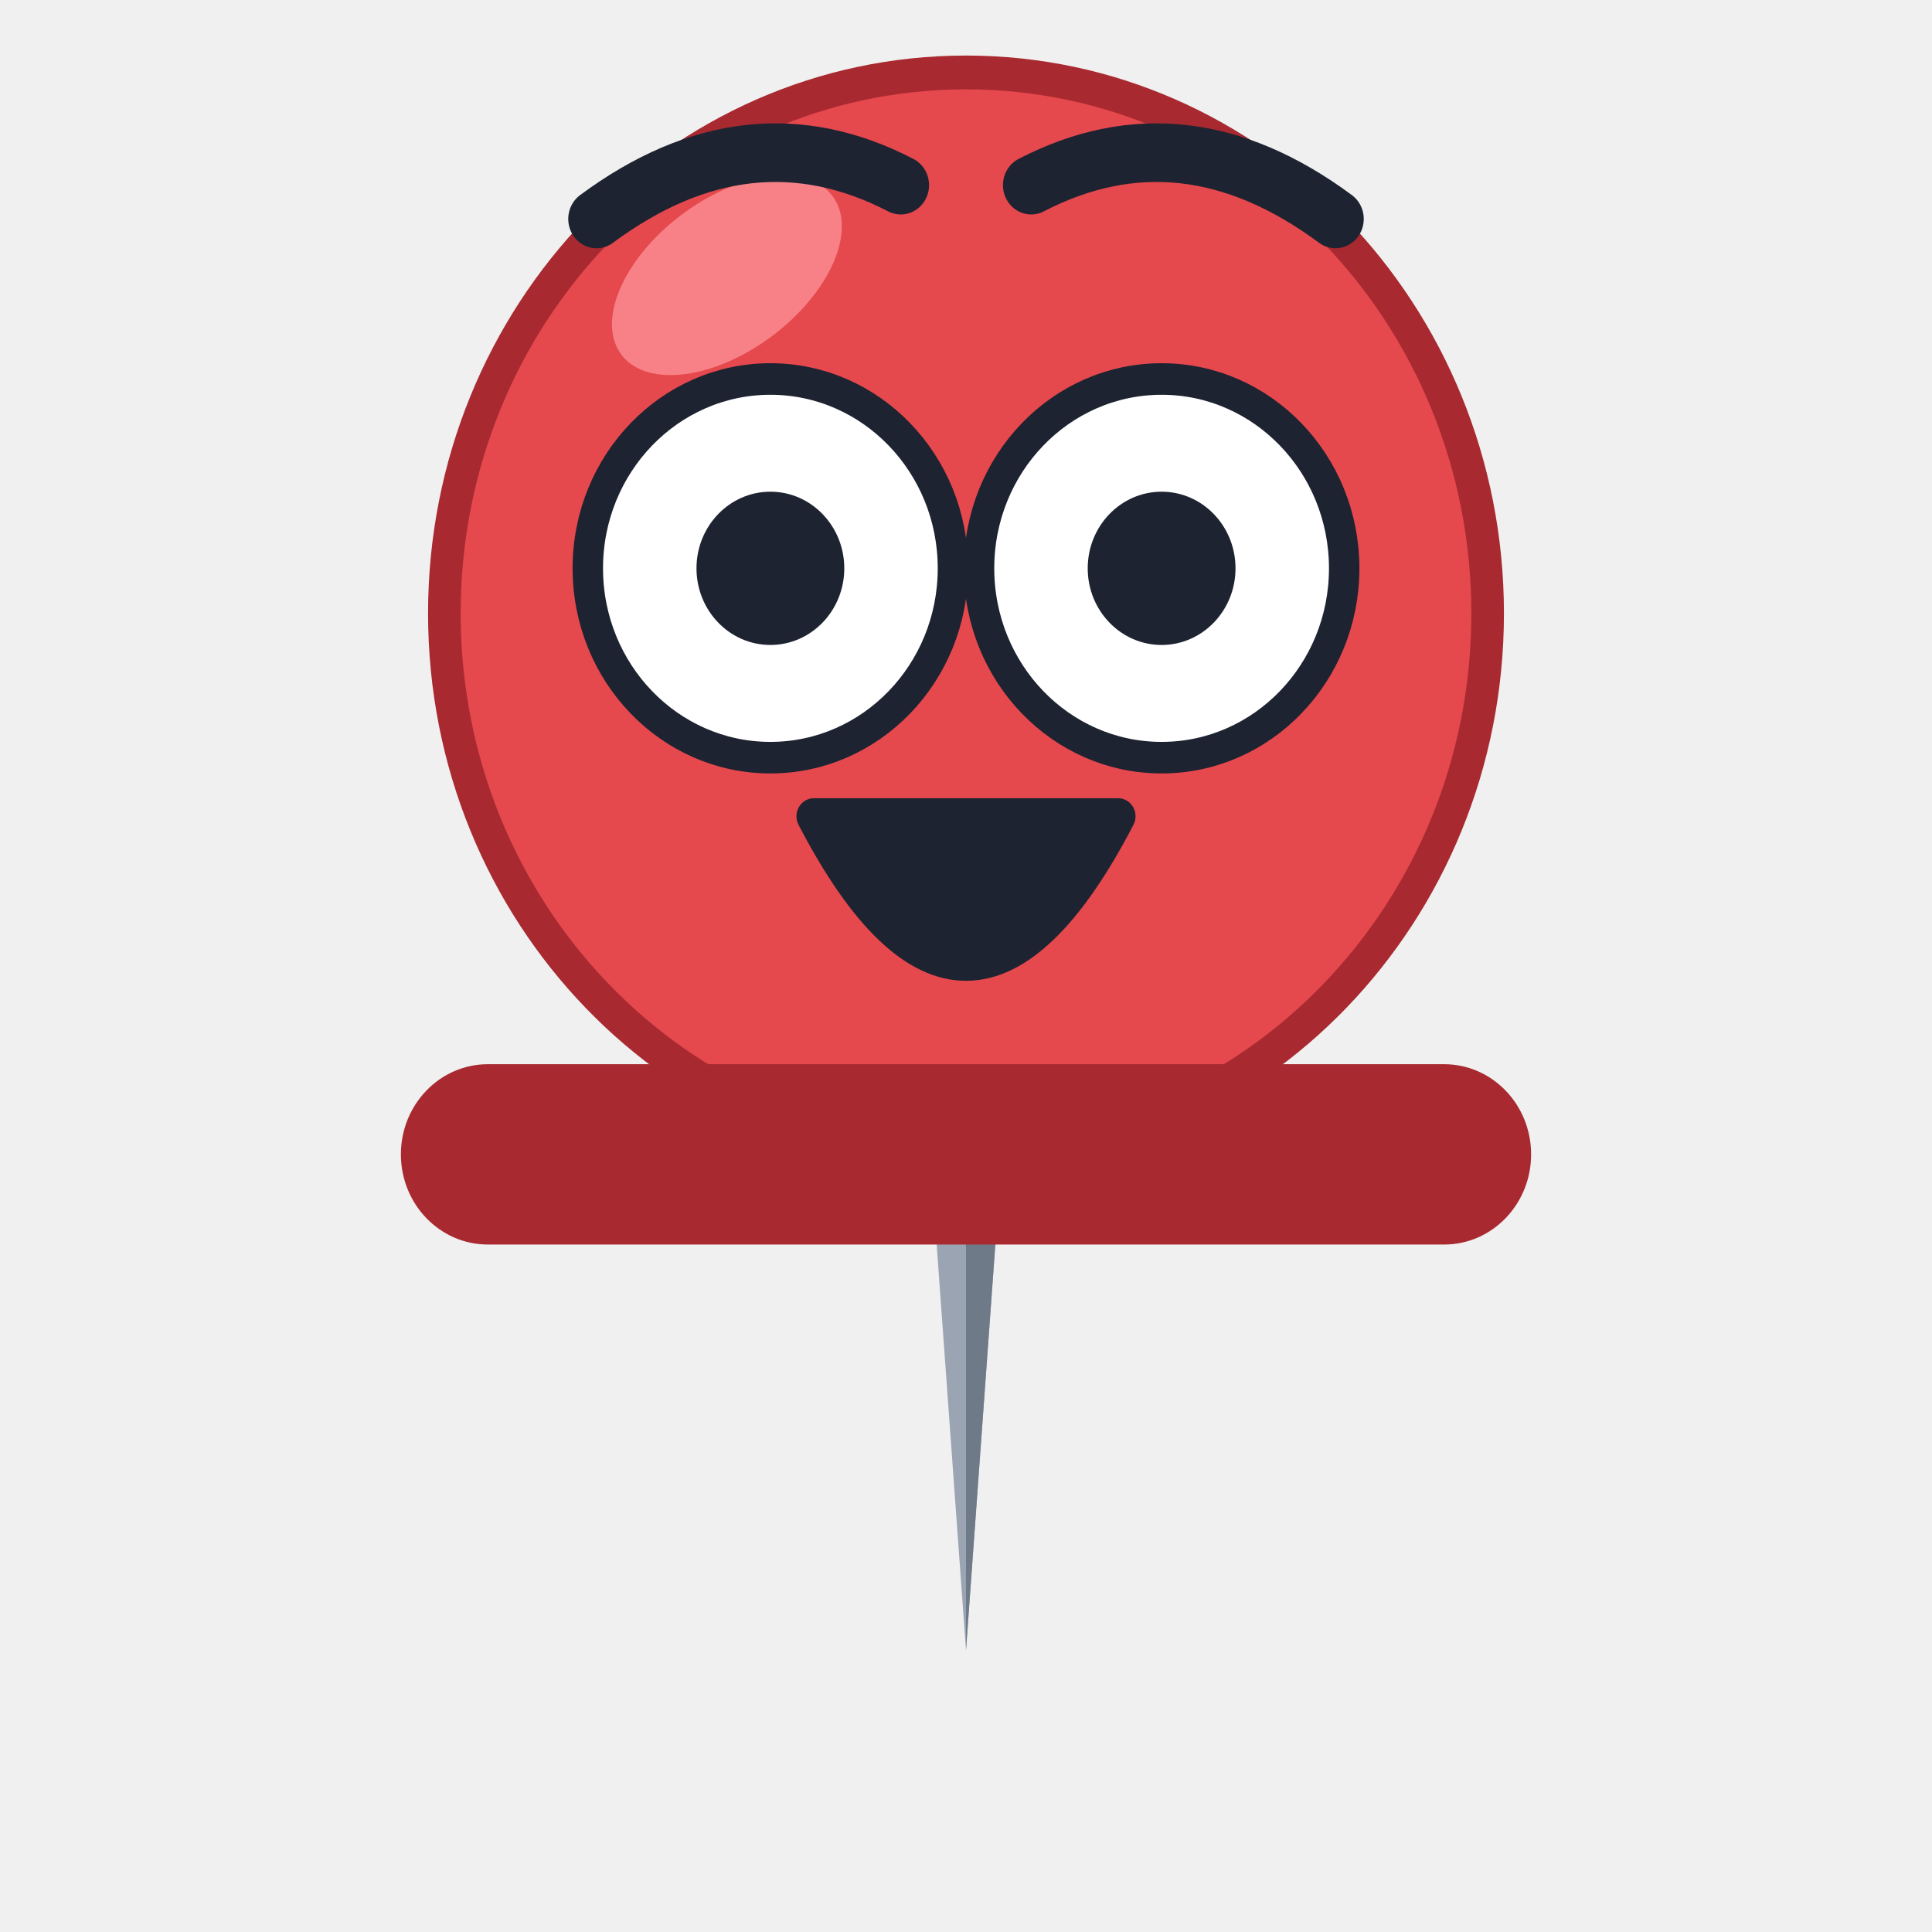
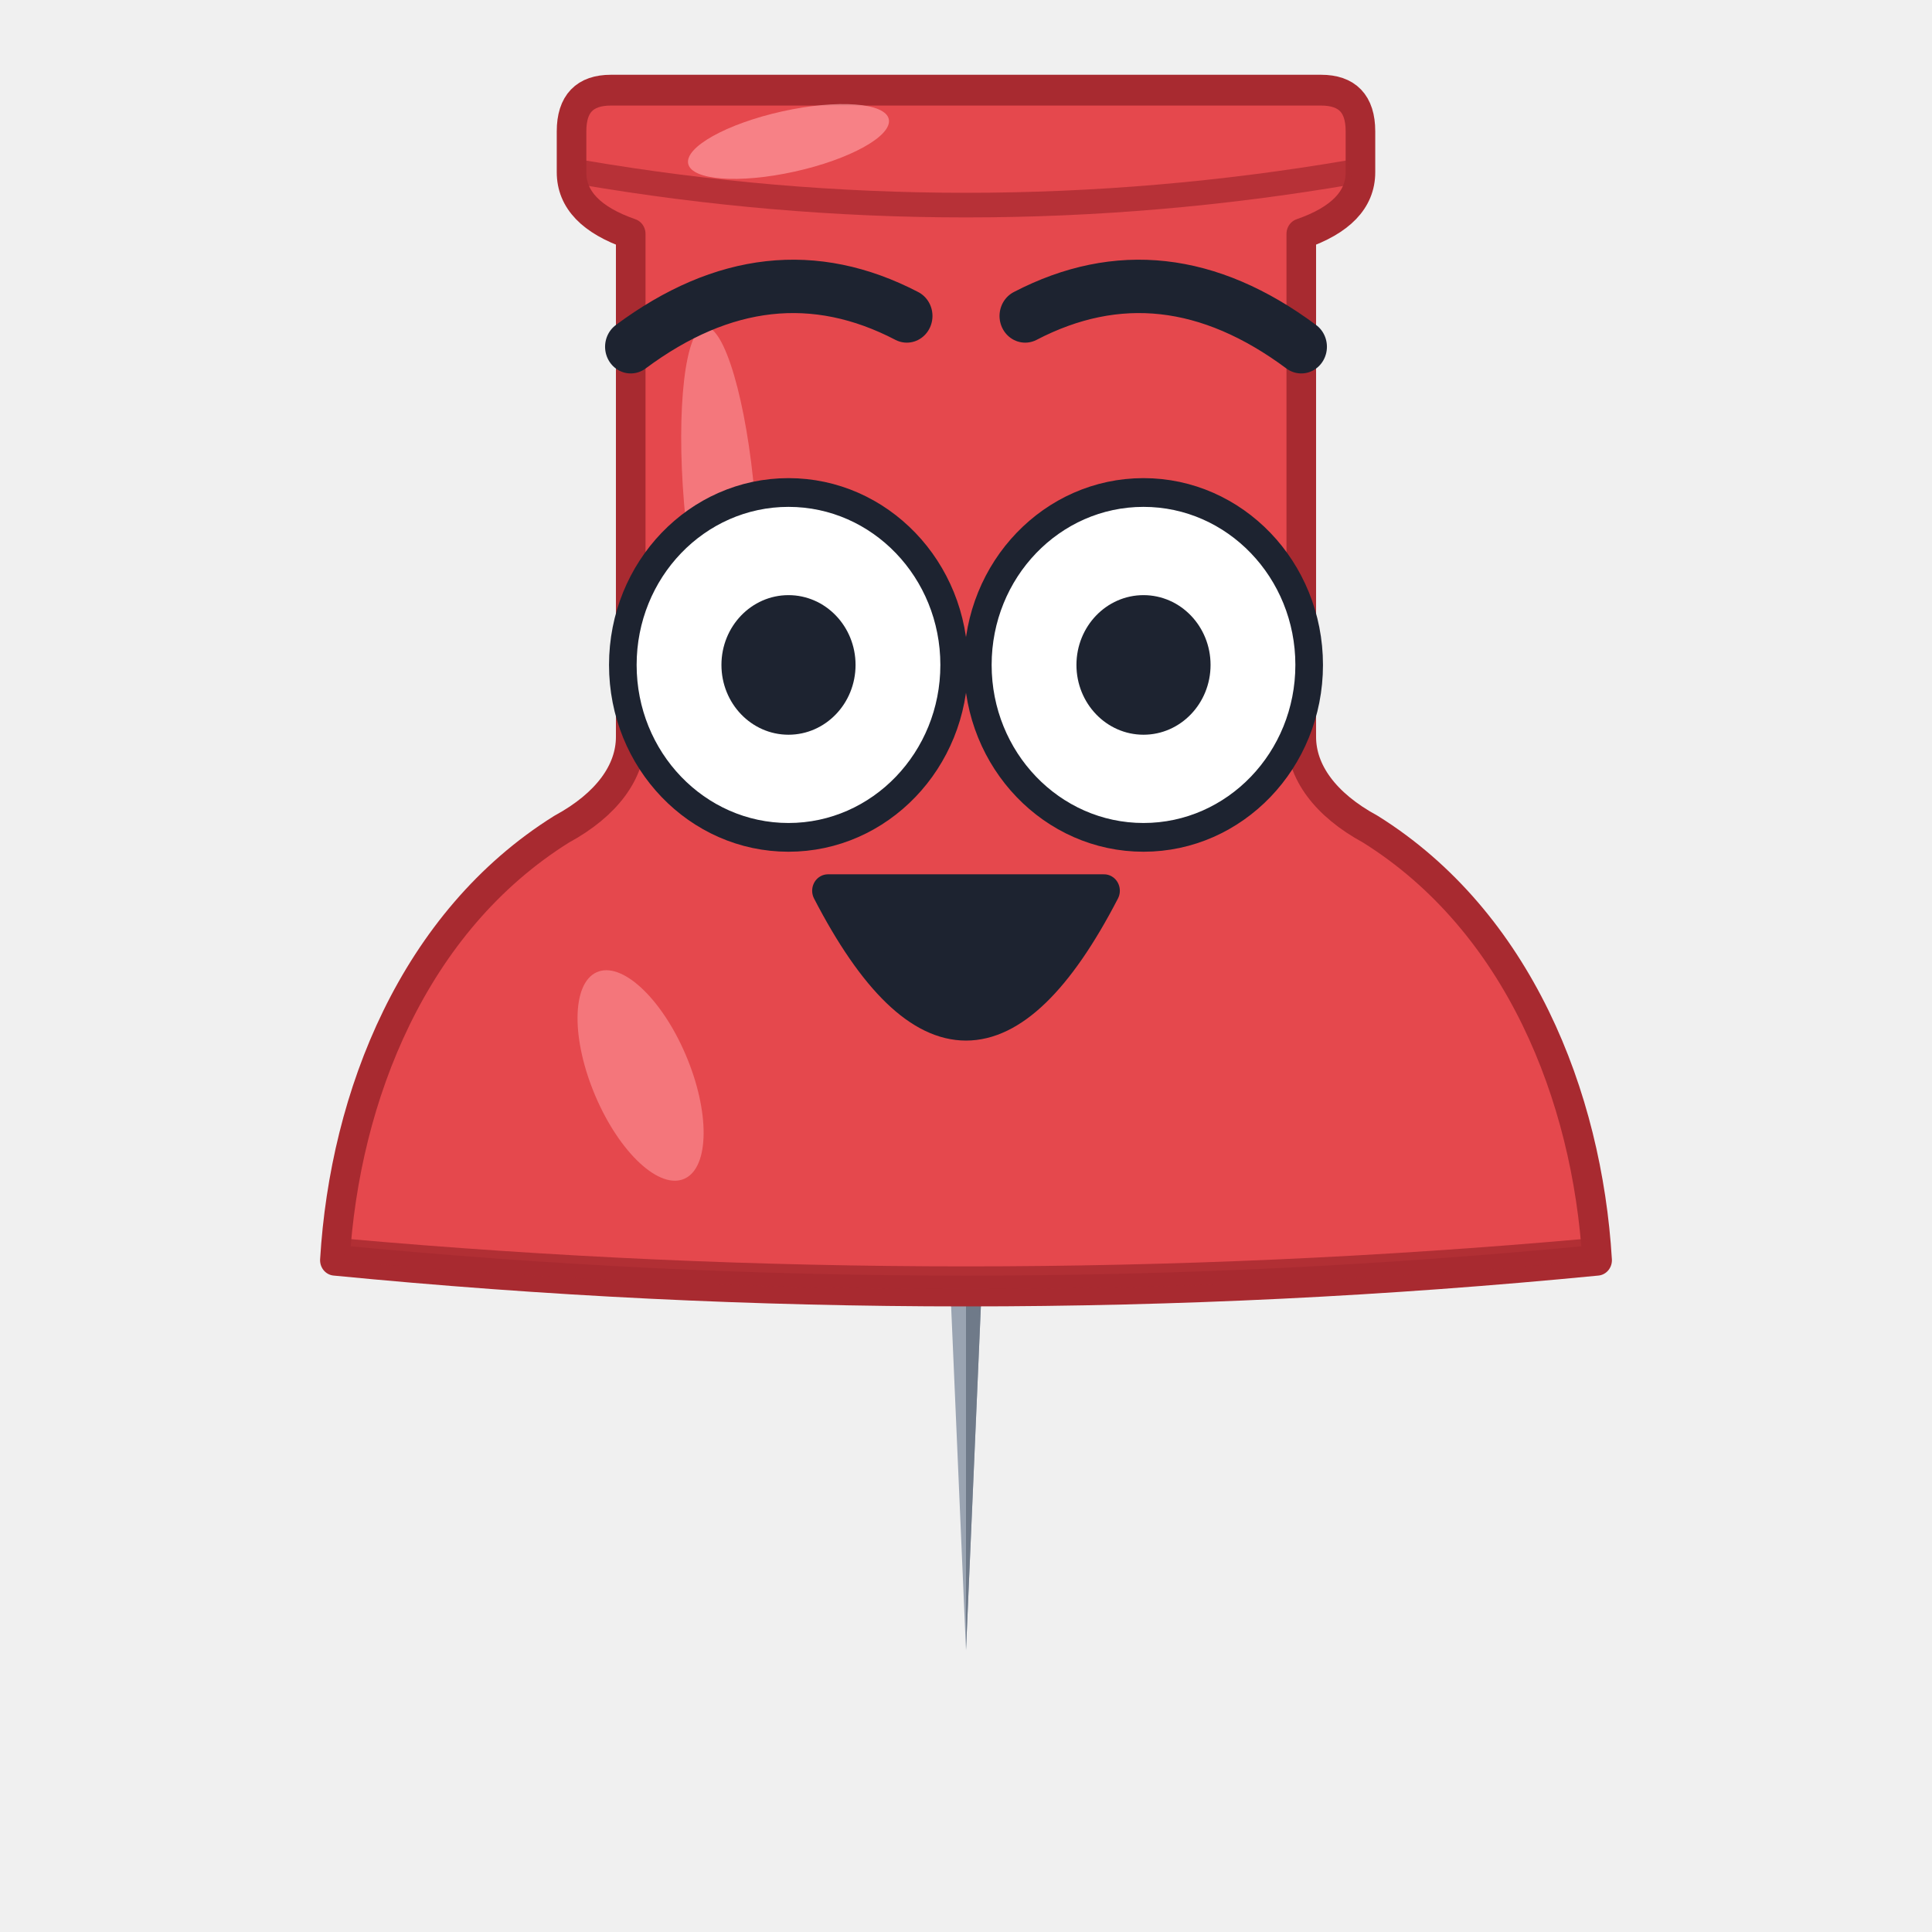
<svg xmlns="http://www.w3.org/2000/svg" width="96" height="96" viewBox="0 0 96 96">
-   <g transform="translate(0 -8) rotate(0 48 90) translate(48 90) scale(1.08 1.12) translate(-48 -90)">
-     <polygon points="46.5,70 49.5,70 48,90" fill="#9aa4b2" />
-     <polygon points="48,70 49.5,70 48,90" fill="#6f7a89" />
-     <circle cx="48" cy="44" r="24" fill="#e5484d" stroke="#a82a30" stroke-width="1.5" />
-     <ellipse cx="37" cy="29" rx="6" ry="3.4" transform="rotate(-35 37 29)" fill="#ff9a9e" opacity="0.7" />
-     <rect x="22" y="64" width="52" height="8" rx="4" fill="#a82a30" />
+   <g transform="translate(0 -8) rotate(0 48 90) translate(48 90) scale(0.98 1.02) translate(-48 -90)">
+     <polygon points="47.1,70 48.9,70 48,90" fill="#9aa4b2" />
+     <polygon points="48,70 48.9,70 48,90" fill="#6f7a89" />
+     <path d="M30 14 H66 Q68 14 68 16 V18 Q68 20 65 21 L65 21.5 V45.5 C65 47.2 66.2 48.8 68.5 50 C76 54.5 79.5 63 80 71 Q48 74 16 71 C16.5 63 20 54.5 27.5 50 C29.8 48.8 31 47.2 31 45.5 V21.5 L31 21 Q28 20 28 18 V16 Q28 14 30 14 Z" fill="#e5484d" stroke="#a82a30" stroke-width="1.5" stroke-linejoin="round" />
+     <path d="M28.5 18 Q48 21.2 67.5 18" fill="none" stroke="#a82a30" stroke-width="1.2" opacity="0.75" />
+     <path d="M16.5 70.5 Q48 73.2 79.5 70.5" fill="none" stroke="#a82a30" stroke-width="1.1" opacity="0.85" />
+     <ellipse cx="39" cy="16.5" rx="5.2" ry="1.5" transform="rotate(-12 39 16.5)" fill="#ff9a9e" opacity="0.7" />
+     <ellipse cx="35.5" cy="34" rx="1.8" ry="8.5" transform="rotate(-5 35.5 34)" fill="#ff9a9e" opacity="0.58" />
+     <ellipse cx="31.5" cy="62" rx="2.5" ry="5.5" transform="rotate(-24 31.5 62)" fill="#ff9a9e" opacity="0.56" />
    <clipPath id="eyeL">
      <ellipse cx="39" cy="42" rx="8.4" ry="8.4" />
    </clipPath>
    <ellipse cx="39" cy="42" rx="8.4" ry="8.4" fill="#ffffff" stroke="#1d2330" stroke-width="1.4" />
    <circle cx="39" cy="42" r="3.4" fill="#1d2330" clip-path="url(#eyeL)" />
    <clipPath id="eyeR">
      <ellipse cx="57" cy="42" rx="8.4" ry="8.4" />
    </clipPath>
    <ellipse cx="57" cy="42" rx="8.4" ry="8.4" fill="#ffffff" stroke="#1d2330" stroke-width="1.4" />
    <circle cx="57" cy="42" r="3.4" fill="#1d2330" clip-path="url(#eyeR)" />
    <path d="M31 26.5 Q38 21.5 45 25" fill="none" stroke="#1d2330" stroke-width="2.6" stroke-linecap="round" />
    <path d="M51 25 Q58 21.5 65 26.5" fill="none" stroke="#1d2330" stroke-width="2.6" stroke-linecap="round" />
    <path d="M41 53 Q48 66 55 53 Z" fill="#1d2330" stroke="#1d2330" stroke-width="1.6" stroke-linejoin="round" />
  </g>
</svg>
